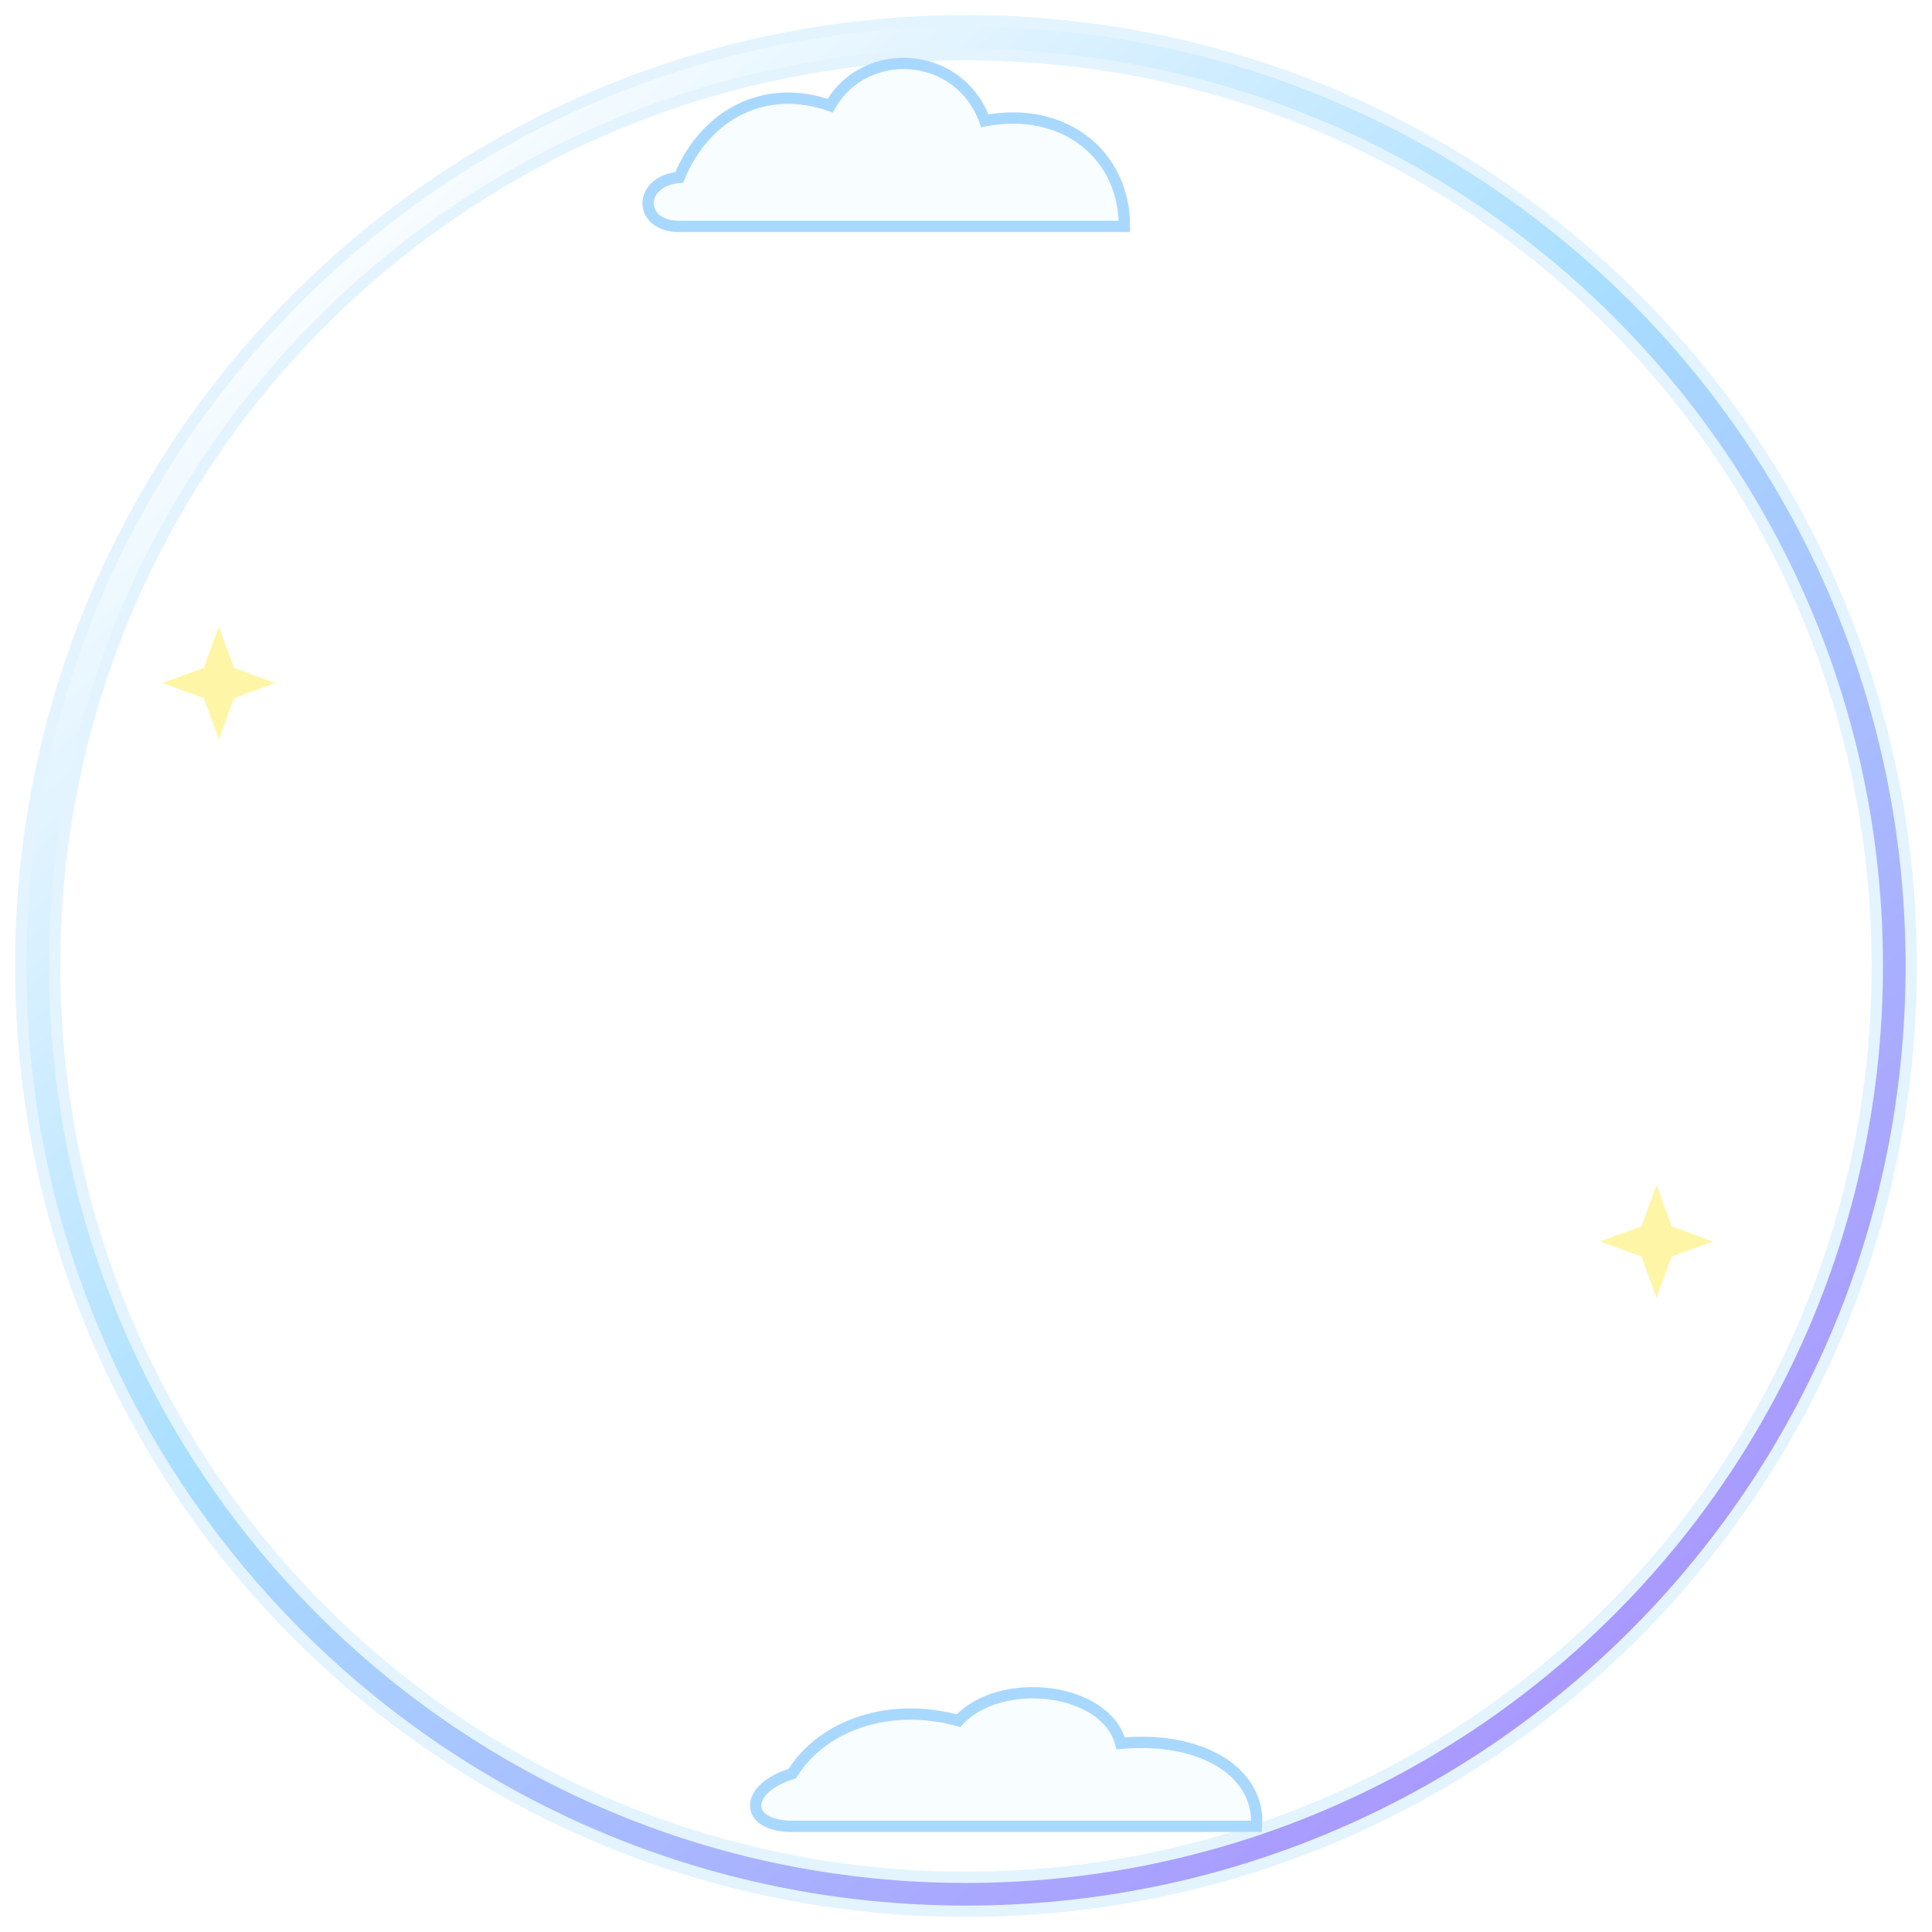
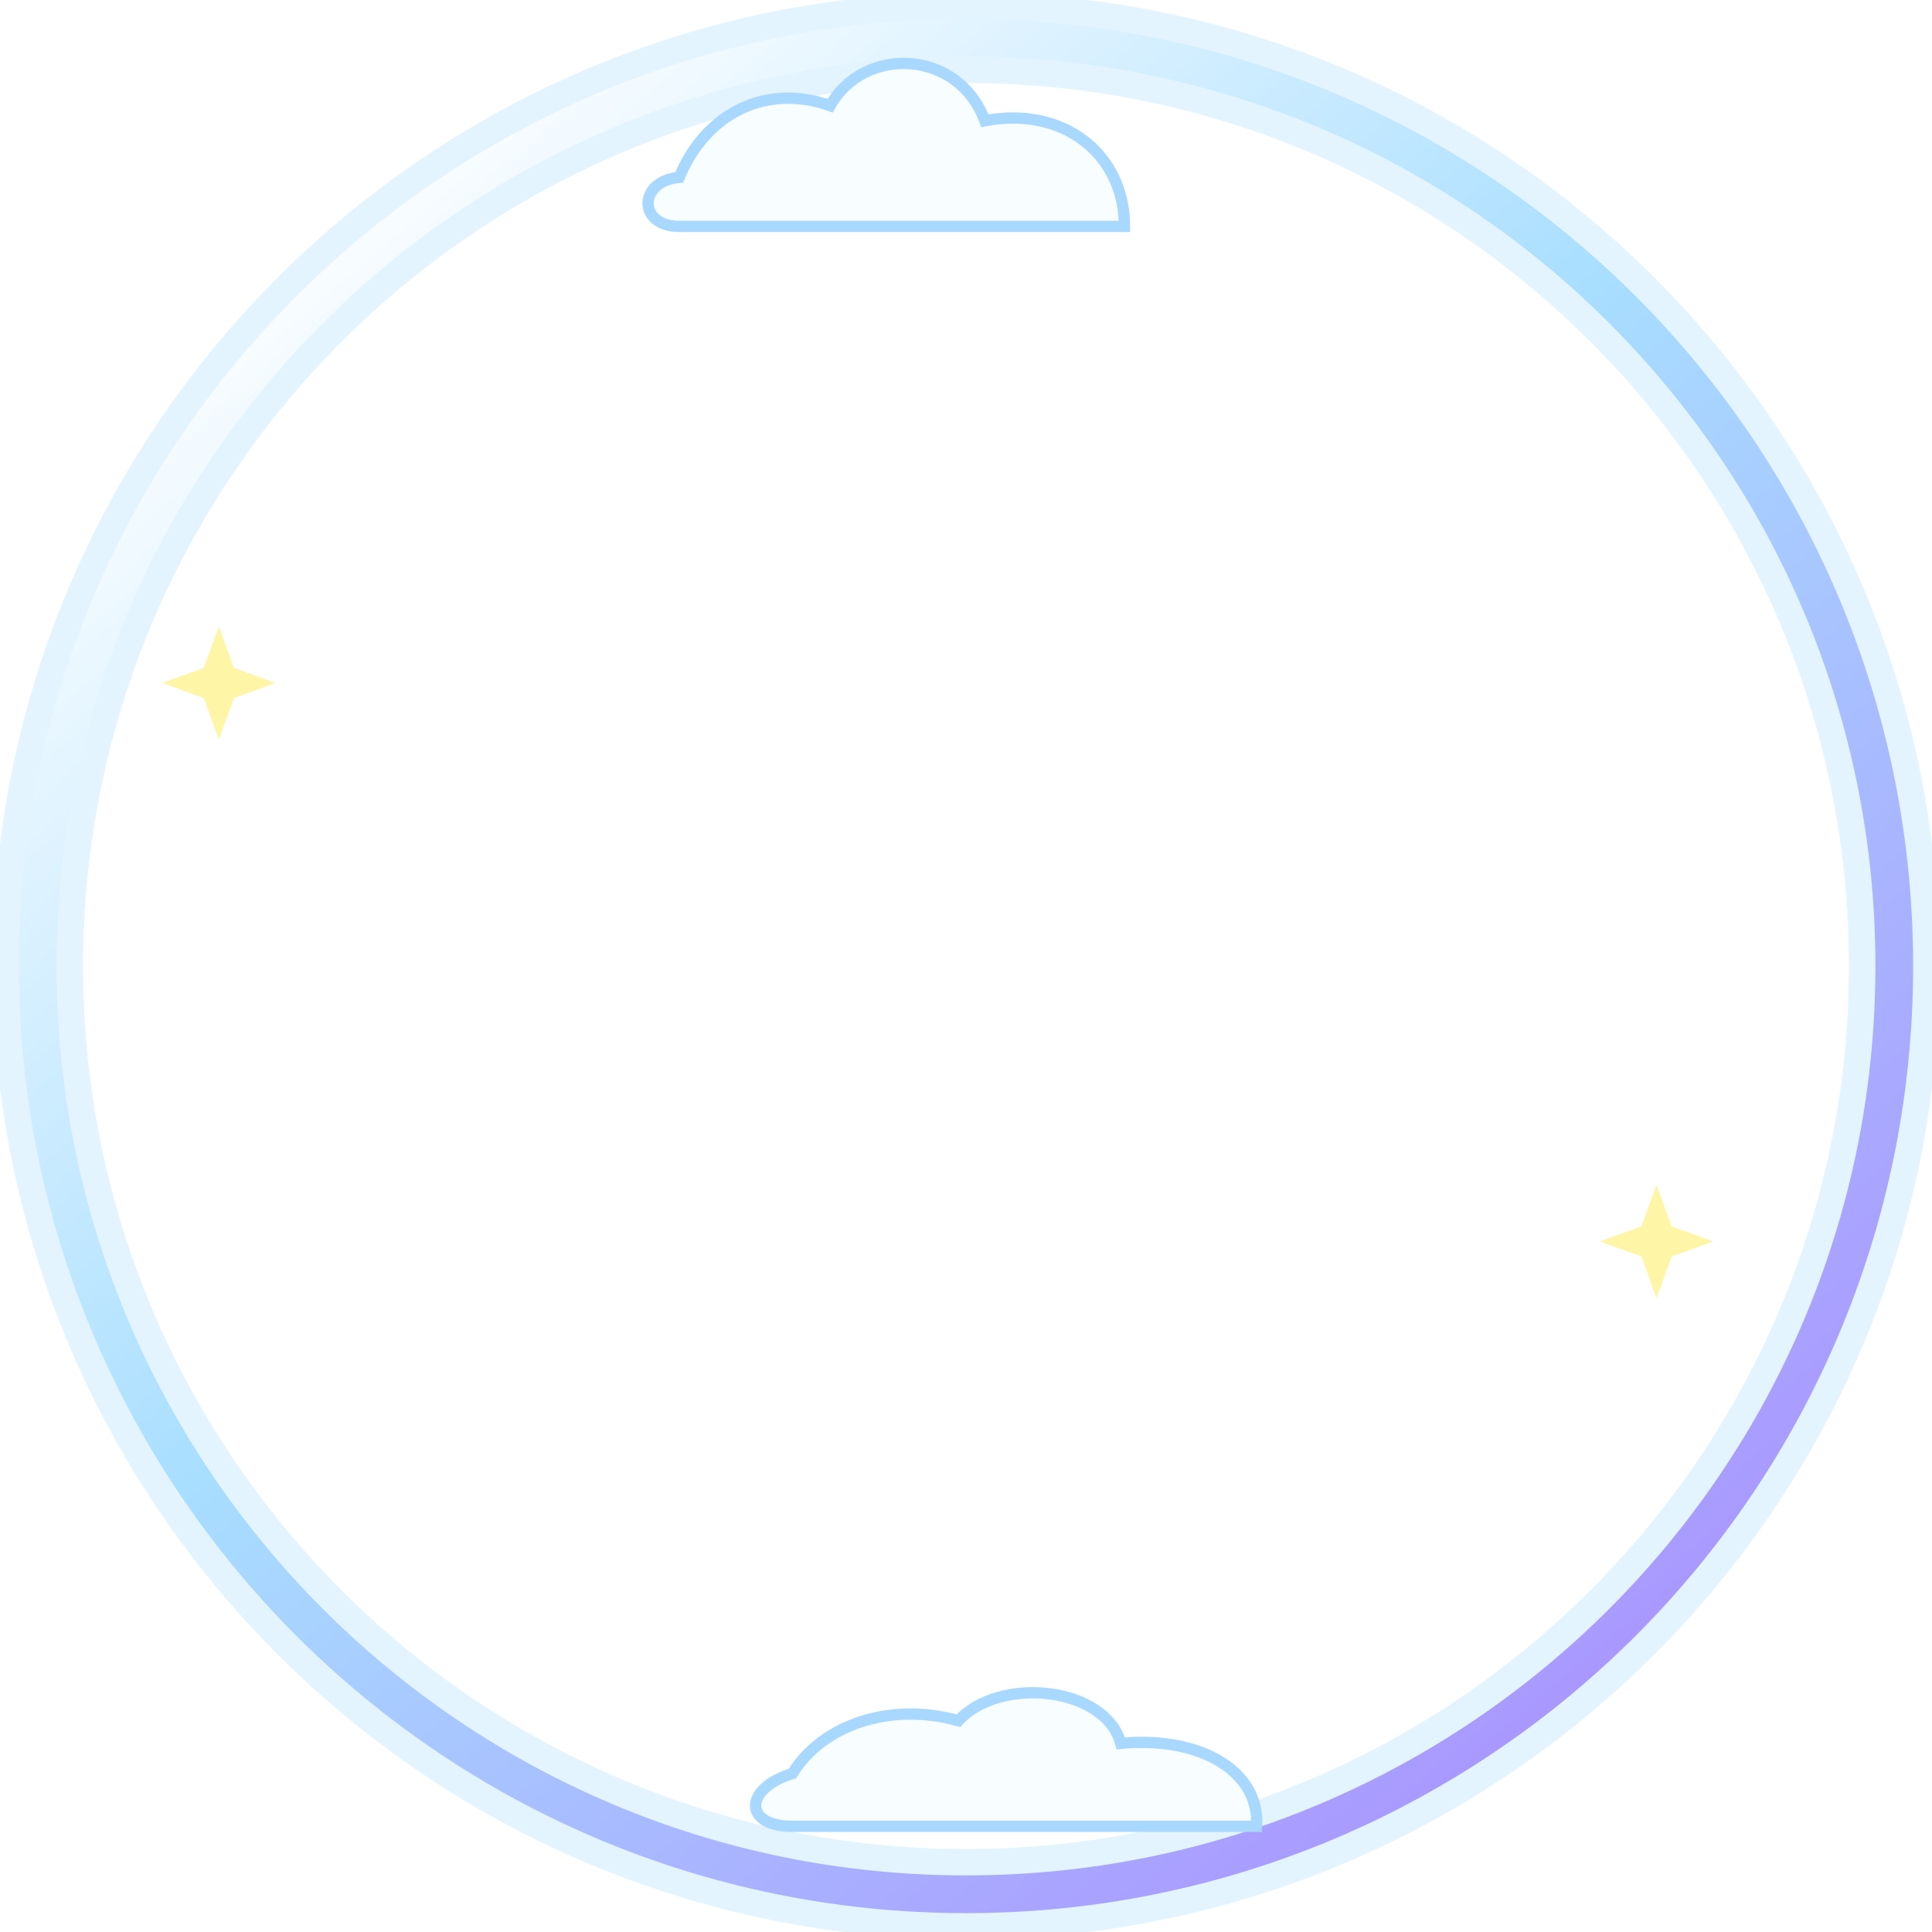
<svg xmlns="http://www.w3.org/2000/svg" viewBox="0 0 512 512">
  <defs>
    <linearGradient id="sky" x1="80" y1="50" x2="430" y2="460" gradientUnits="userSpaceOnUse">
      <stop stop-color="#ffffff" />
      <stop offset=".45" stop-color="#a8deff" />
      <stop offset="1" stop-color="#a994ff" />
    </linearGradient>
  </defs>
-   <circle cx="256" cy="256" r="246" fill="none" stroke="#a8dcff" stroke-opacity=".32" stroke-width="12" />
-   <circle cx="256" cy="256" r="246" fill="none" stroke="url(#sky)" stroke-width="6" />
+   <circle cx="256" cy="256" r="246" fill="none" stroke="#a8dcff" stroke-opacity=".32" stroke-width="24" />
+   <circle cx="256" cy="256" r="246" fill="none" stroke="url(#sky)" stroke-width="10" />
  <g fill="#f8fdff" stroke="#a9d8ff" stroke-width="3">
    <path d="M180 47c7-17 23-25 40-19 9-16 34-15 41 4 21-4 37 9 37 28H180c-11 0-11-12 0-13z" />
    <path d="M210 470c8-13 26-19 44-14 11-12 39-9 43 6 22-2 37 8 36 22H210c-13 0-13-10 0-14z" />
  </g>
  <g fill="#fff5a6">
    <path d="M58 166l4 11 11 4-11 4-4 11-4-11-11-4 11-4z" />
    <path d="M439 314l4 11 11 4-11 4-4 11-4-11-11-4 11-4z" />
  </g>
</svg>
